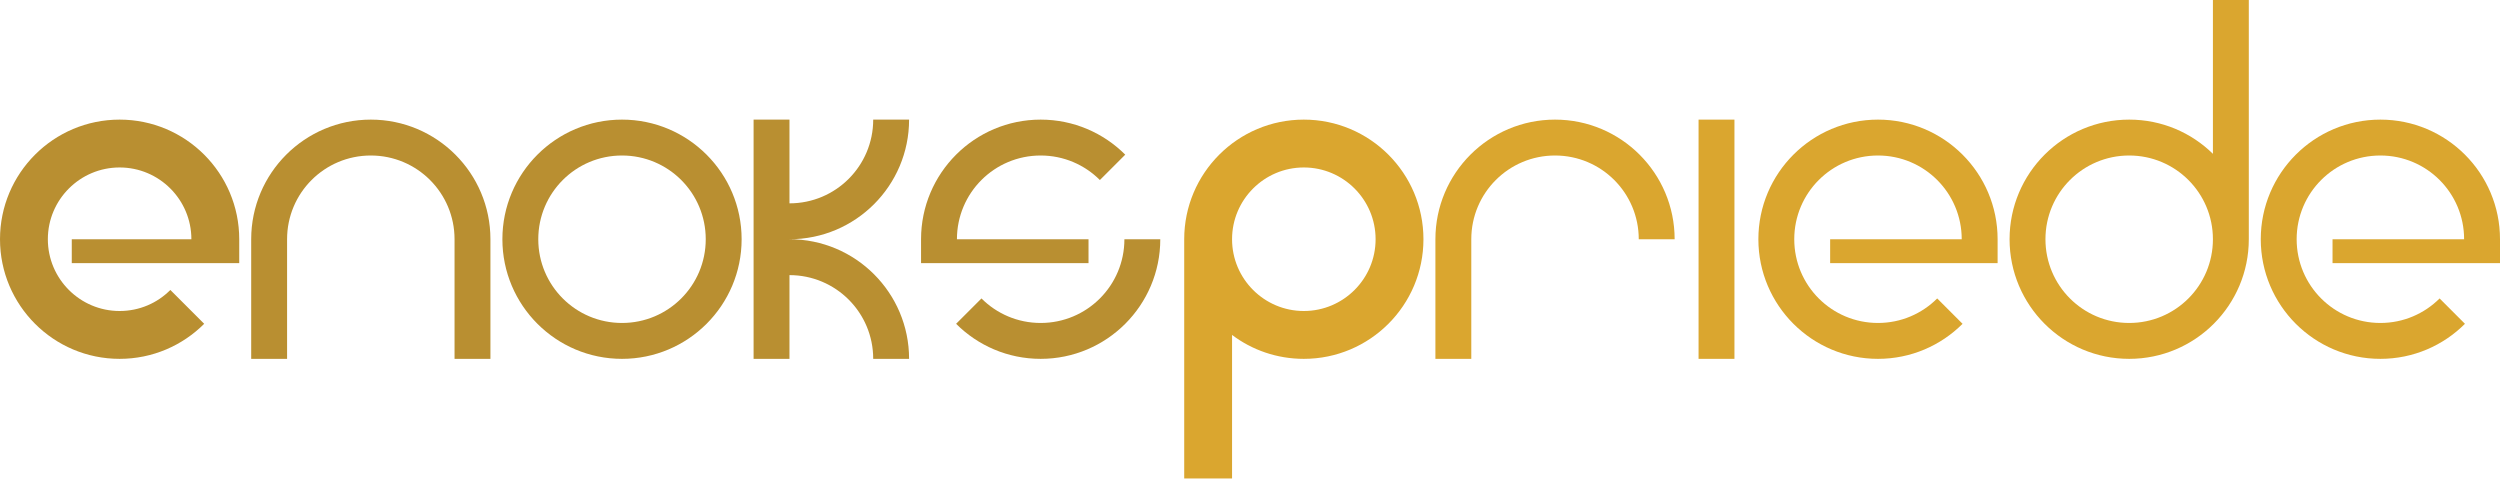
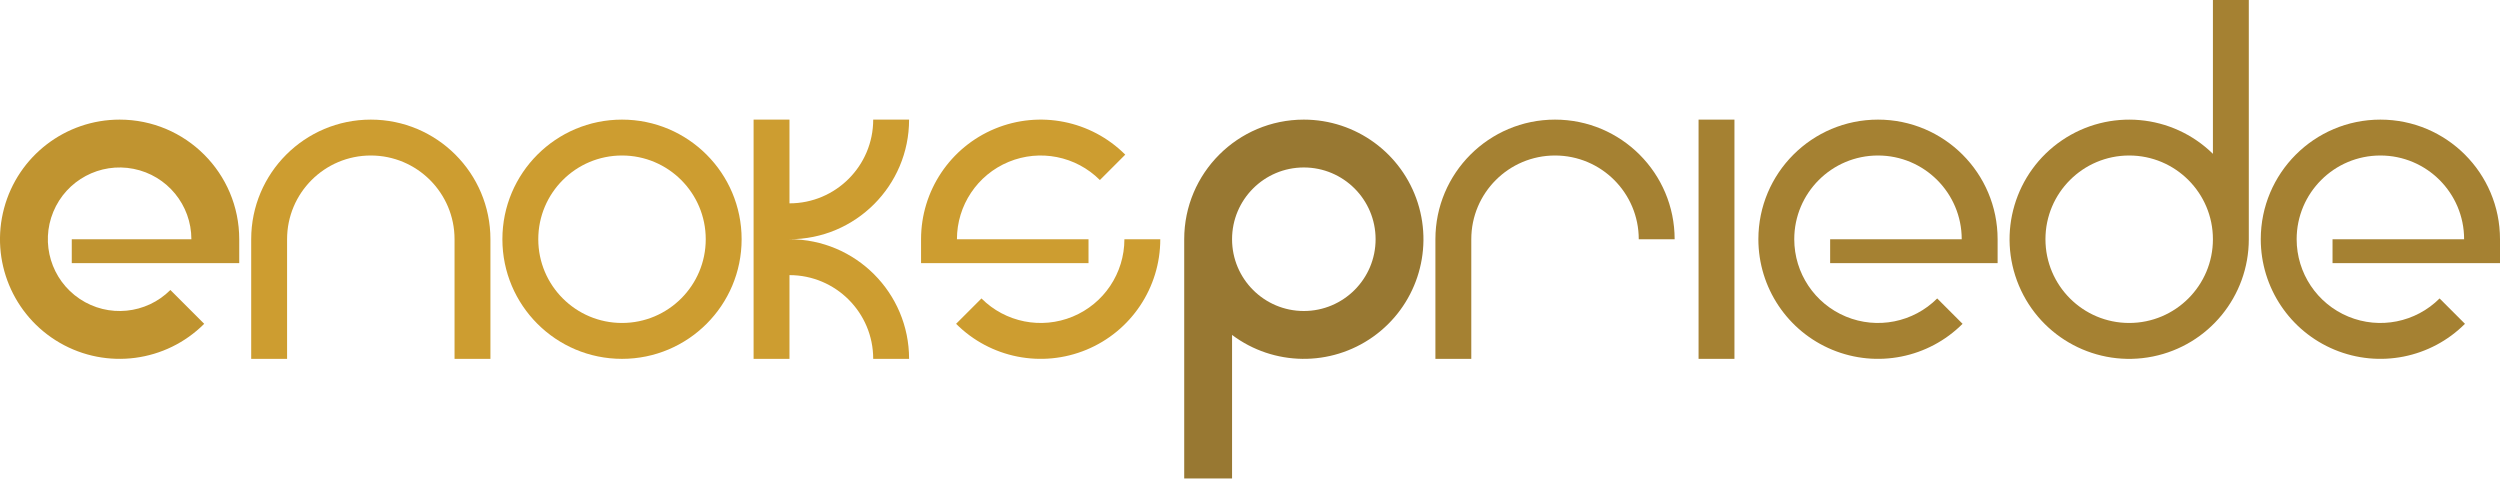
- <svg xmlns="http://www.w3.org/2000/svg" version="1.1" x="0px" y="0px" viewBox="0 0 2090 400" style="enable-background:new 0 0 2090 400;" xml:space="preserve">
-   <style type="text/css">
- 	.st0{display:none;}
- 	.st1{display:inline;}
- 	.st2{fill:none;stroke:#29ABE2;stroke-width:2;stroke-miterlimit:10;}
- 	.st3{display:inline;fill:#B98F31;}
- 	.st4{display:none;fill:#B98F31;}
- 	.st5{display:inline;fill:#DAA62F;}
- 	.st6{display:none;fill:#DAA62F;}
- 	.st7{fill:#B98F31;}
- 	.st8{fill:#DAA62F;}
- </style>
-   <g id="Layer_2" class="st0">
-     <g id="XMLID_1_" class="st1">
-       <circle id="XMLID_23_" class="st2" cx="164.5" cy="-343" r="100" />
-       <circle id="XMLID_22_" class="st2" cx="164.5" cy="-343" r="70" />
-       <rect id="XMLID_21_" x="64.5" y="-343" class="st2" width="30" height="100" />
-       <rect id="XMLID_6_" x="234.5" y="-343" class="st2" width="30" height="100" />
-       <rect id="XMLID_5_" x="64.5" y="-543" class="st2" width="30" height="200" />
-       <line id="XMLID_4_" class="st2" x1="164.5" y1="-493" x2="164.5" y2="-193" />
-     </g>
-     <g id="XMLID_8_" class="st1">
-       <circle id="XMLID_38_" class="st2" cx="-100" cy="-335" r="100" />
-       <circle id="XMLID_37_" class="st2" cx="-100" cy="-335" r="60" />
-       <rect id="XMLID_36_" x="-200" y="-335" class="st2" width="40" height="100" />
-       <rect id="XMLID_35_" x="-40" y="-335" class="st2" width="40" height="100" />
-       <rect id="XMLID_34_" x="-200" y="-535" class="st2" width="40" height="200" />
-       <line id="XMLID_33_" class="st2" x1="-100" y1="-485" x2="-100" y2="-185" />
-     </g>
-     <g id="XMLID_39_" class="st1">
-       <circle id="XMLID_49_" class="st2" cx="402.5" cy="-329" r="100" />
-       <circle id="XMLID_48_" class="st2" cx="402.5" cy="-329" r="80" />
-       <rect id="XMLID_47_" x="302.5" y="-329" class="st2" width="20" height="100" />
-       <rect id="XMLID_46_" x="482.5" y="-329" class="st2" width="20" height="100" />
-       <rect id="XMLID_44_" x="302.5" y="-529" class="st2" width="20" height="200" />
-       <line id="XMLID_42_" class="st2" x1="402.5" y1="-479" x2="402.5" y2="-179" />
-     </g>
-   </g>
-   <g id="Layer_1">
-     <g id="XMLID_7_" class="st0">
-       <path id="XMLID_30_" class="st3" d="M240,200c0-38.7,31.3-70,70-70s70,31.3,70,70h30c0-55.2-44.8-100-100-100s-100,44.8-100,100    H240z" />
-       <rect id="XMLID_41_" x="210" y="200" class="st3" width="30" height="100" />
-       <rect id="XMLID_40_" x="380" y="200" class="st3" width="30" height="100" />
-     </g>
-     <path id="XMLID_45_" class="st4" d="M520,100c-55.2,0-100,44.8-100,100c0,55.2,44.8,100,100,100s100-44.8,100-100   C620,144.8,575.2,100,520,100z M520,270c-38.7,0-70-31.3-70-70c0-38.7,31.3-70,70-70s70,31.3,70,70C590,238.7,558.7,270,520,270z" />
-     <g id="XMLID_19_" class="st0">
-       <rect id="XMLID_65_" x="990" y="200" class="st5" width="40" height="200" />
-       <path id="XMLID_64_" class="st5" d="M1090,100c-55.2,0-100,44.8-100,100c0,55.2,44.8,100,100,100c55.2,0,100-44.8,100-100    C1190,144.8,1145.2,100,1090,100z M1090,260c-33.1,0-60-26.9-60-60s26.9-60,60-60s60,26.9,60,60S1123.1,260,1090,260z" />
-     </g>
-     <rect id="XMLID_60_" x="1420" y="100" class="st6" width="30" height="200" />
-     <g id="XMLID_2_" class="st0">
-       <path id="XMLID_25_" class="st3" d="M160,200c0-33.1-26.9-60-60-60s-60,26.9-60,60H0c0-55.2,44.8-100,100-100s100,44.8,100,100    H160z" />
-       <path id="XMLID_29_" class="st3" d="M142.4,242.4C131.6,253.3,116.6,260,100,260c-33.1,0-60-26.9-60-60H0c0,55.2,44.8,100,100,100    c27.6,0,52.6-11.2,70.7-29.3L142.4,242.4z" />
-       <rect id="XMLID_57_" x="60" y="200" class="st3" width="140" height="20" />
-     </g>
-     <g id="XMLID_12_" class="st0">
-       <rect id="XMLID_28_" x="770" y="200" class="st3" width="140" height="20" />
-       <path id="XMLID_52_" class="st3" d="M820.5,249.5c12.7,12.7,30.2,20.5,49.5,20.5c38.7,0,70-31.3,70-70h30c0,55.2-44.8,100-100,100    c-27.6,0-52.6-11.2-70.7-29.3L820.5,249.5z" />
-       <path id="XMLID_9_" class="st3" d="M800,200c0-38.7,31.3-70,70-70c19.3,0,36.8,7.8,49.5,20.5l21.2-21.2    C922.6,111.2,897.6,100,870,100c-55.2,0-100,44.8-100,100H800z" />
-     </g>
-     <g id="XMLID_11_" class="st0">
-       <path id="XMLID_18_" class="st3" d="M730,100c0,38.7-31.3,70-70,70v30c55.2,0,100-44.8,100-100L730,100z" />
-       <path id="XMLID_17_" class="st3" d="M660,230c38.7,0,70,31.3,70,70h30c0-55.2-44.8-100-100-100V230z" />
-       <rect id="XMLID_26_" x="630" y="100" class="st3" width="30" height="200" />
-     </g>
-     <g id="XMLID_32_" class="st0">
-       <path id="XMLID_56_" class="st5" d="M1780,100c-55.2,0-100,44.8-100,100c0,55.2,44.8,100,100,100s100-44.8,100-100    C1880,144.8,1835.2,100,1780,100z M1780,270c-38.7,0-70-31.3-70-70c0-38.7,31.3-70,70-70s70,31.3,70,70    C1850,238.7,1818.7,270,1780,270z" />
-       <rect id="XMLID_53_" x="1850" y="0" class="st5" width="30" height="200" />
-     </g>
-     <g id="XMLID_24_" class="st0">
-       <rect id="XMLID_15_" x="1530" y="200" class="st5" width="140" height="20" />
-       <path id="XMLID_13_" class="st5" d="M1500,200c0,38.7,31.3,70,70,70c19.3,0,36.8-7.8,49.5-20.5l21.2,21.2    c-18.1,18.1-43.1,29.3-70.7,29.3c-55.2,0-100-44.8-100-100H1500z" />
-       <path id="XMLID_10_" class="st5" d="M1570,100c-55.2,0-100,44.8-100,100h30c0-38.7,31.3-70,70-70s70,31.3,70,70h30    C1670,144.8,1625.2,100,1570,100z" />
-     </g>
-     <g id="XMLID_50_" class="st0">
-       <rect id="XMLID_27_" x="1950" y="200" class="st5" width="140" height="20" />
-       <path id="XMLID_14_" class="st5" d="M1920,200c0,38.7,31.3,70,70,70c19.3,0,36.8-7.8,49.5-20.5l21.2,21.2    c-18.1,18.1-43.1,29.3-70.7,29.3c-55.2,0-100-44.8-100-100H1920z" />
-       <path id="XMLID_62_" class="st5" d="M1990,100c-55.2,0-100,44.8-100,100h30c0-38.7,31.3-70,70-70s70,31.3,70,70h30    C2090,144.8,2045.2,100,1990,100z" />
-     </g>
-     <g id="XMLID_3_" class="st0">
-       <path id="XMLID_16_" class="st5" d="M1230,200c0-38.7,31.3-70,70-70s70,31.3,70,70h30c0-55.2-44.8-100-100-100s-100,44.8-100,100    H1230z" />
-       <polyline id="XMLID_58_" class="st5" points="1200,200 1230,200 1230,300 1200,300 1200,200   " />
-     </g>
-     <path id="XMLID_90_" class="st7" d="M310,100c-55.2,0-100,44.8-100,100h0v100h30V200c0-38.7,31.3-70,70-70c38.7,0,70,31.3,70,70h0   v100h30V200C410,144.8,365.2,100,310,100z" />
-     <path id="XMLID_99_" class="st7" d="M520,100c-55.2,0-100,44.8-100,100c0,55.2,44.8,100,100,100s100-44.8,100-100   C620,144.8,575.2,100,520,100z M520,270c-38.7,0-70-31.3-70-70c0-38.7,31.3-70,70-70s70,31.3,70,70C590,238.7,558.7,270,520,270z" />
-     <path id="XMLID_95_" class="st8" d="M1090,100c-55.2,0-100,44.8-100,100v200h40V280c16.7,12.6,37.5,20,60,20   c55.2,0,100-44.8,100-100C1190,144.8,1145.2,100,1090,100z M1090,260c-33.1,0-60-26.9-60-60v0l0,0c0-33.1,26.9-60,60-60   c33.1,0,60,26.9,60,60S1123.1,260,1090,260z" />
-     <rect id="XMLID_93_" x="1420" y="100" class="st8" width="30" height="200" />
-     <path id="XMLID_107_" class="st7" d="M100,100C44.8,100,0,144.8,0,200c0,55.2,44.8,100,100,100c27.6,0,52.6-11.2,70.7-29.3   l-28.3-28.3C131.6,253.3,116.6,260,100,260c-33.1,0-60-26.9-60-60s26.9-60,60-60s60,26.9,60,60H60v20h140v-20h0   C200,144.8,155.2,100,100,100z" />
-     <g id="XMLID_81_">
-       <path id="XMLID_82_" class="st7" d="M910,200H800c0-38.7,31.3-70,70-70c19.3,0,36.8,7.8,49.5,20.5l21.2-21.2    C922.6,111.2,897.6,100,870,100c-55.2,0-100,44.8-100,100v20h140V200z" />
-       <path id="XMLID_87_" class="st7" d="M940,200c0,38.7-31.3,70-70,70c-19.3,0-36.8-7.8-49.5-20.5l-21.2,21.2    c18.1,18.1,43.1,29.3,70.7,29.3c55.2,0,100-44.8,100-100H940z" />
-     </g>
-     <path id="XMLID_91_" class="st7" d="M660,200c55.2,0,100-44.8,100-100h-30c0,38.7-31.3,70-70,70v-70h-30v200h30v-70   c38.7,0,70,31.3,70,70h30C760,244.8,715.2,200,660,200z" />
-     <path id="XMLID_73_" class="st8" d="M1880,200V0h-30v128.6c-18-17.7-42.7-28.6-70-28.6c-55.2,0-100,44.8-100,100   c0,55.2,44.8,100,100,100S1880,255.2,1880,200C1880,200,1880,200,1880,200z M1780,270c-38.7,0-70-31.3-70-70c0-38.7,31.3-70,70-70   c38.7,0,70,31.3,70,70v0l0,0C1850,238.7,1818.7,270,1780,270z" />
-     <path id="XMLID_63_" class="st8" d="M1530,220h140v-20c0-55.2-44.8-100-100-100c-55.2,0-100,44.8-100,100l0,0   c0,55.2,44.8,100,100,100c27.6,0,52.6-11.2,70.7-29.3l-21.2-21.2c-12.7,12.7-30.2,20.5-49.5,20.5c-38.7,0-70-31.3-70-70l0,0   c0-38.7,31.3-70,70-70s70,31.3,70,70h-110V220z" />
-     <path id="XMLID_67_" class="st8" d="M1950,220h140v-20c0-55.2-44.8-100-100-100s-100,44.8-100,100l0,0c0,55.2,44.8,100,100,100   c27.6,0,52.6-11.2,70.7-29.3l-21.2-21.2c-12.7,12.7-30.2,20.5-49.5,20.5c-38.7,0-70-31.3-70-70l0,0c0-38.7,31.3-70,70-70   s70,31.3,70,70h-110V220z" />
-     <path id="XMLID_85_" class="st8" d="M1300,100c-55.2,0-100,44.8-100,100v100h30V200l0,0c0-38.7,31.3-70,70-70s70,31.3,70,70h30   C1400,144.8,1355.2,100,1300,100z" />
-   </g>
+ <svg xmlns="http://www.w3.org/2000/svg" id="Layer_1" data-name="Layer 1" viewBox="0 0 2090 400">
+   <defs>
+     <style>.cls-1{fill:#cd9d30;}.cls-2{fill:#987832;}.cls-3{fill:#a58132;}.cls-4{fill:#c09430;}</style>
+   </defs>
+   <path class="cls-1" d="M310,100A100,100,0,0,0,210,200h0V300h30V200a70,70,0,0,1,140,0h0V300h30V200A100,100,0,0,0,310,100Z" />
+   <path class="cls-1" d="M520,100A100,100,0,1,0,620,200,100,100,0,0,0,520,100Zm0,170a70,70,0,1,1,70-70A70,70,0,0,1,520,270Z" />
+   <path class="cls-2" d="M1090,100A100,100,0,0,0,990,200V400h40V280a100,100,0,1,0,60-180Zm0,160a60,60,0,0,1-60-60h0a60,60,0,1,1,60,60Z" />
+   <rect class="cls-3" x="1420" y="100" width="30" height="200" />
+   <path class="cls-4" d="M100,100a100,100,0,1,0,70.71,170.71l-28.28-28.28A60,60,0,1,1,160,200H60v20H200V200h0A100,100,0,0,0,100,100Z" />
+   <path class="cls-1" d="M910,200H800a70,70,0,0,1,119.5-49.49l21.21-21.22A100,100,0,0,0,770,200v20H910Z" />
+   <path class="cls-1" d="M940,200a70,70,0,0,1-119.5,49.5l-21.21,21.21A100,100,0,0,0,970,200Z" />
+   <path class="cls-1" d="M660,200A100,100,0,0,0,760,100H730a70,70,0,0,1-70,70V100H630V300h30V230a70,70,0,0,1,70,70h30A100,100,0,0,0,660,200Z" />
+   <path class="cls-3" d="M1880,200V0h-30V128.6a100,100,0,1,0,30,71.4Zm-100,70a70,70,0,1,1,70-70h0A70,70,0,0,1,1780,270Z" />
+   <path class="cls-3" d="M1530,220h140V200a100,100,0,0,0-200,0h0a100,100,0,0,0,170.71,70.71L1619.5,249.5A70,70,0,0,1,1500,200h0a70,70,0,0,1,140,0H1530Z" />
+   <path class="cls-3" d="M1950,220h140V200a100,100,0,0,0-200,0h0a100,100,0,0,0,170.71,70.71L2039.5,249.5A70,70,0,0,1,1920,200h0a70,70,0,0,1,140,0H1950Z" />
+   <path class="cls-3" d="M1300,100a100,100,0,0,0-100,100V300h30V200h0a70,70,0,0,1,140,0h30A100,100,0,0,0,1300,100Z" />
</svg>
